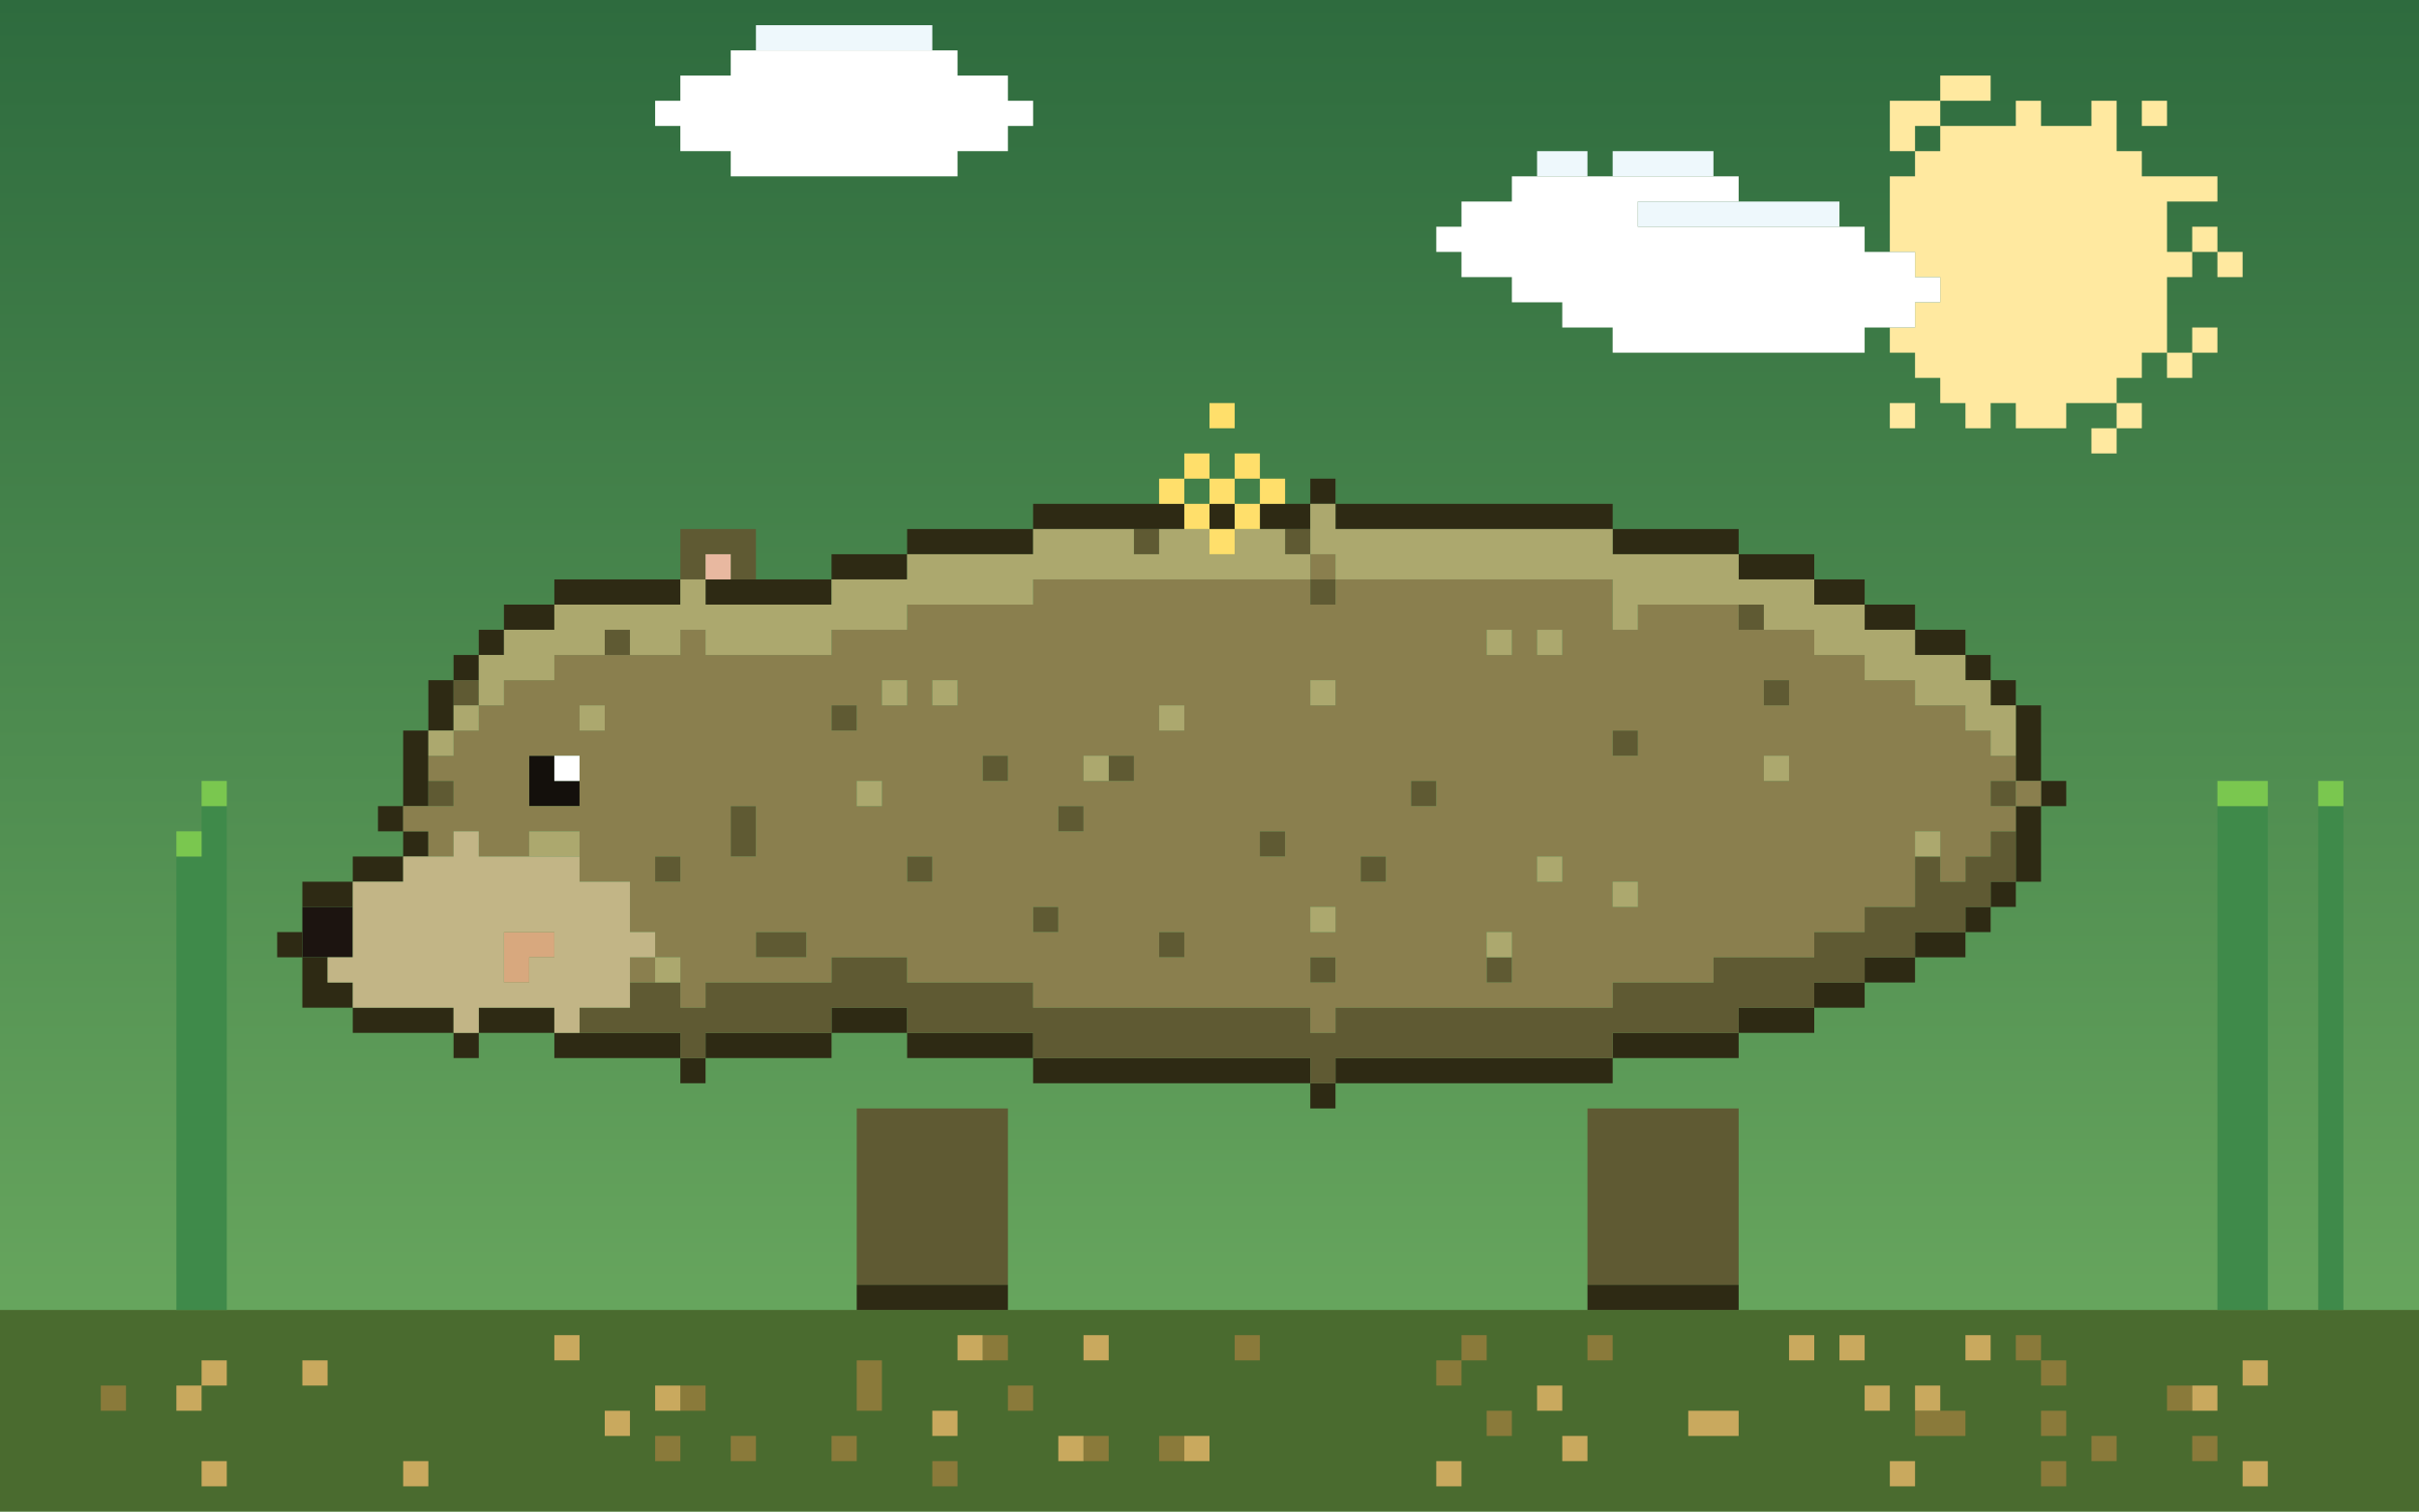
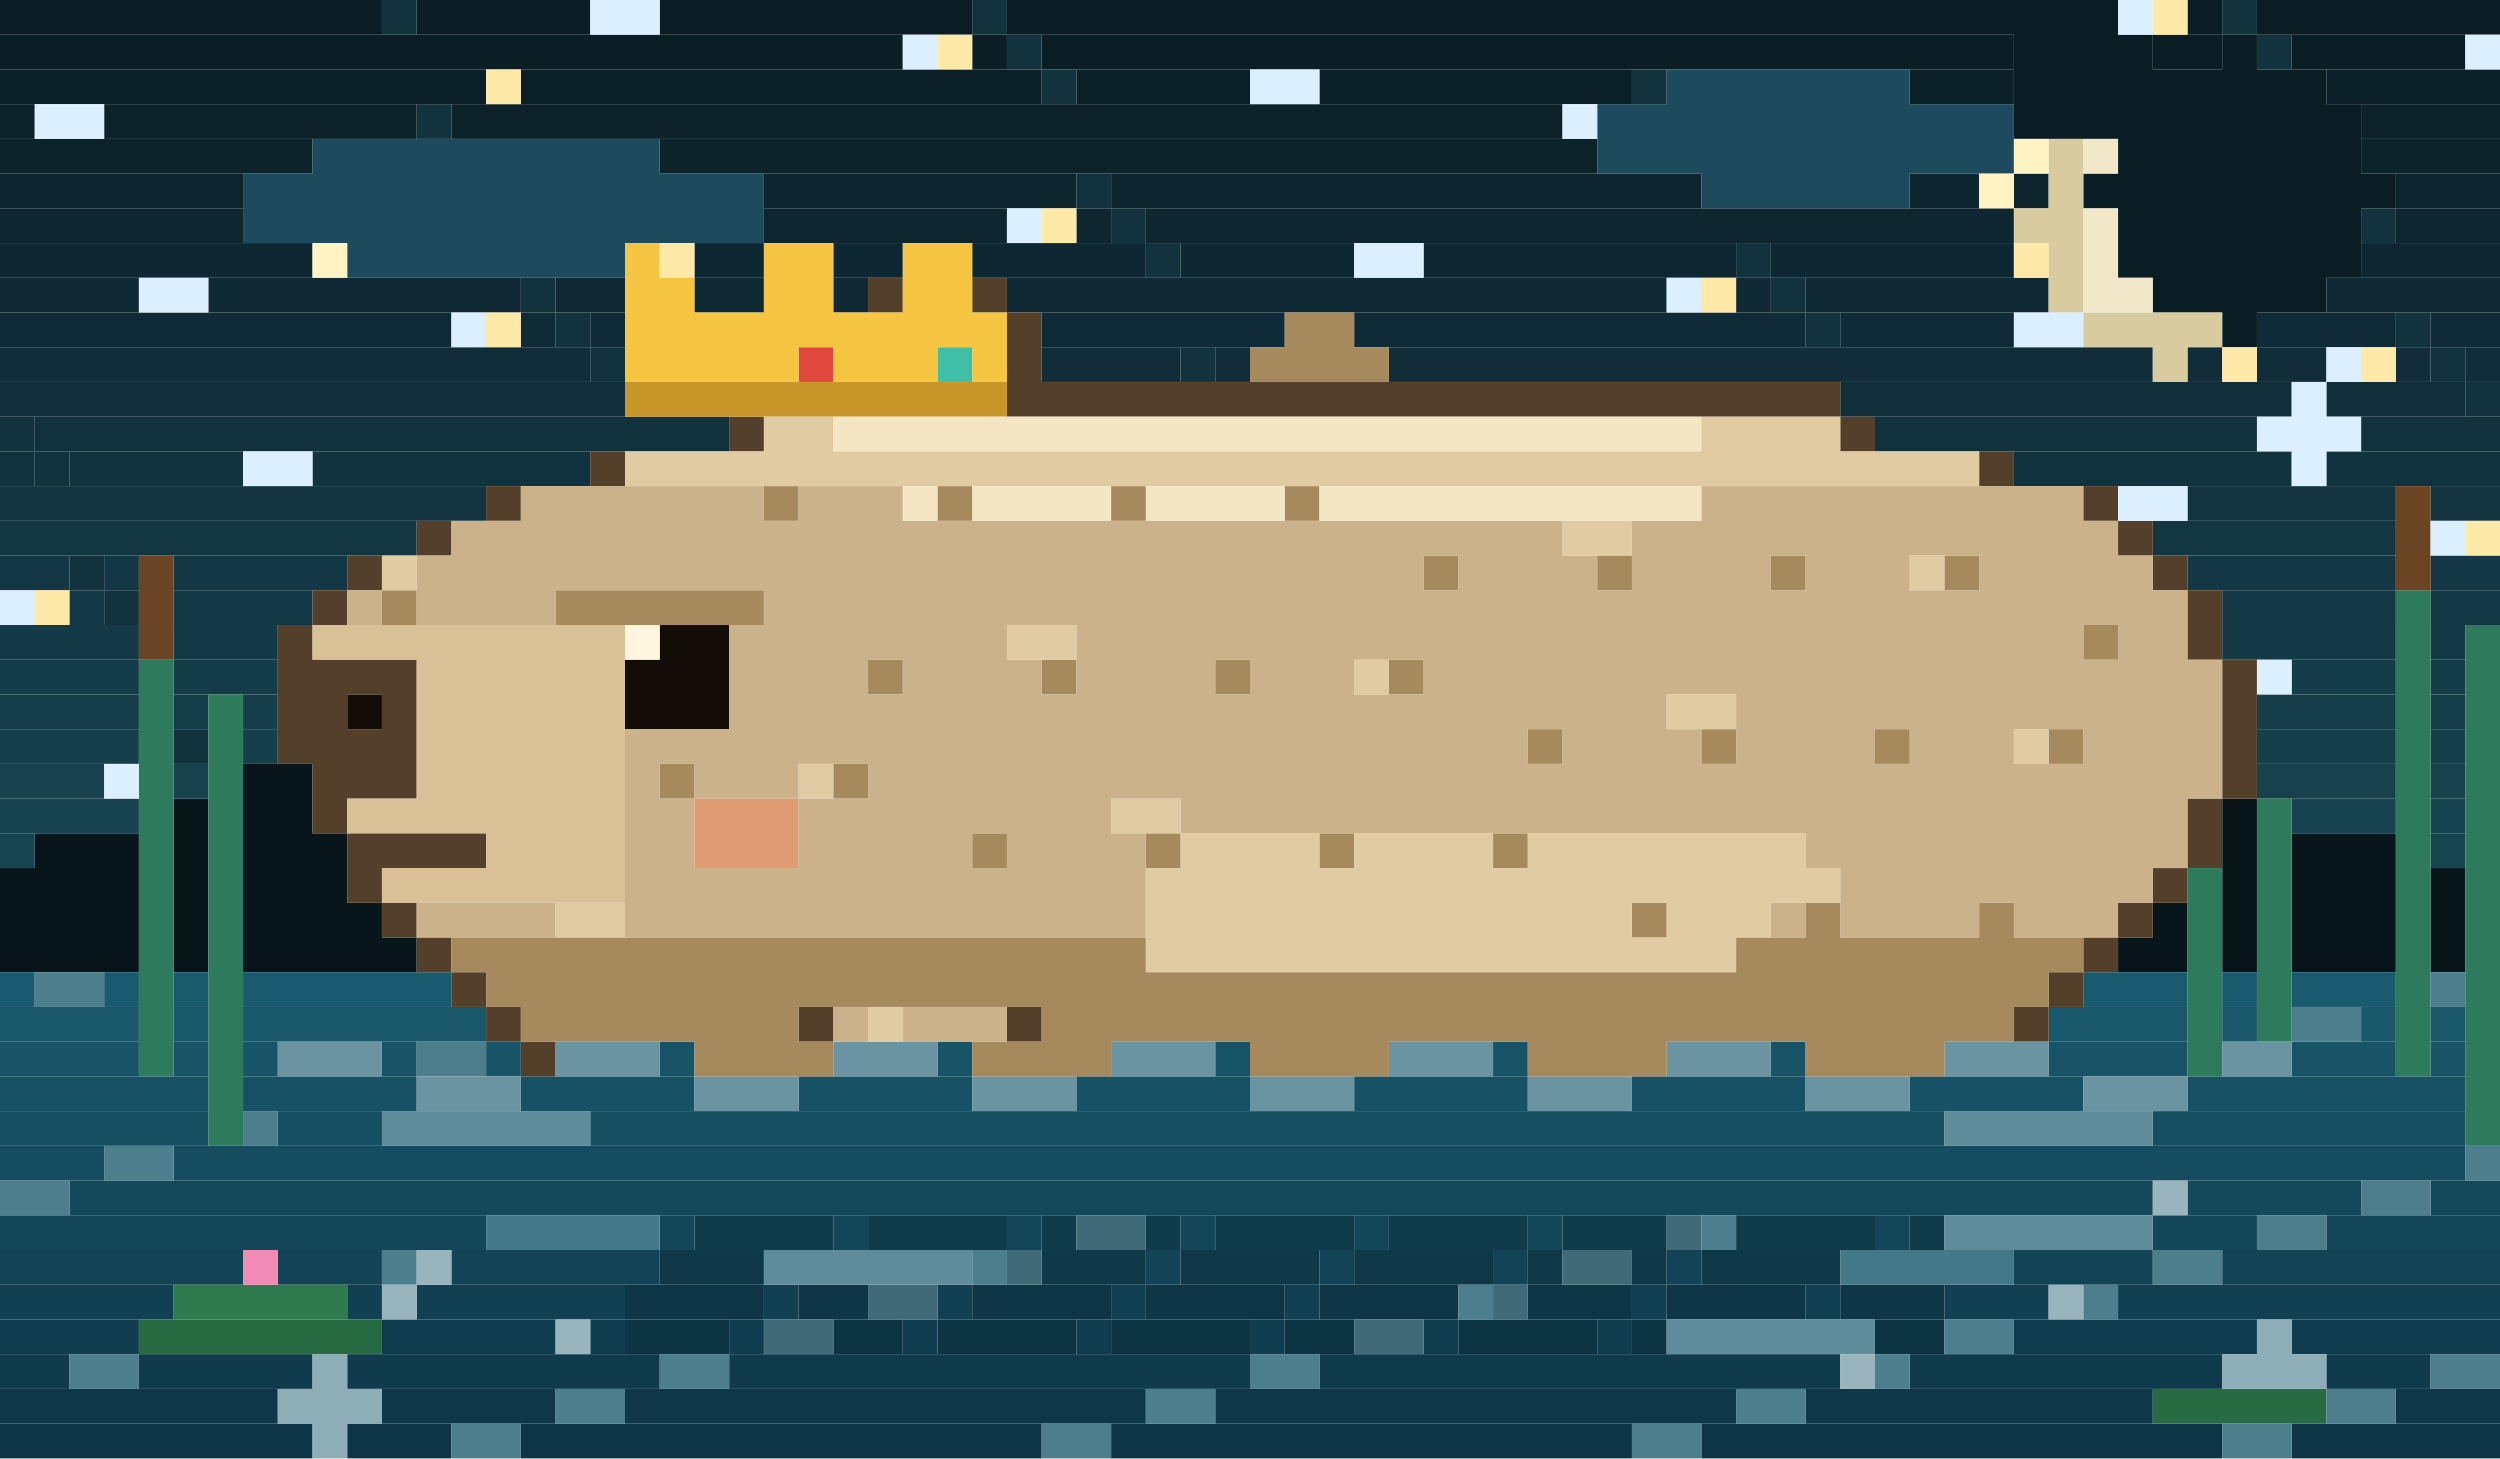
- <svg xmlns="http://www.w3.org/2000/svg" viewBox="0 0 480 300">
-   <defs>
-     <linearGradient id="g" x1="0" y1="0" x2="0" y2="1">
-       <stop offset="0" stop-color="#2e6b3e" />
-       <stop offset="1" stop-color="#6fae62" />
-     </linearGradient>
-   </defs>
-   <rect width="480" height="300" fill="url(#g)" />
-   <rect y="260" width="480" height="40" fill="#4a6b2f" />
-   <path fill="#14100c" d="M105 150h5v5H105zM105 155h10v5H105z" />
-   <path fill="#1c1410" d="M60 180h10v5H60zM60 185h10v5H60z" />
-   <path fill="#2e2a14" d="M260 95h5v5H260zM205 100h30v5H205zM240 100h5v5H240zM250 100h10v5H250zM265 100h55v5H265zM180 105h25v5H180zM320 105h25v5H320zM165 110h15v5H165zM345 110h15v5H345zM110 115h25v5H110zM140 115h25v5H140zM360 115h10v5H360zM100 120h10v5H100zM370 120h10v5H370zM95 125h5v5H95zM380 125h10v5H380zM90 130h5v5H90zM390 130h5v5H390zM85 135h5v5H85zM395 135h5v5H395zM85 140h5v5H85zM400 140h5v5H400zM80 145h5v5H80zM400 145h5v5H400zM80 150h5v5H80zM400 150h5v5H400zM80 155h5v5H80zM405 155h5v5H405zM75 160h5v5H75zM400 160h5v5H400zM80 165h5v5H80zM400 165h5v5H400zM70 170h10v5H70zM400 170h5v5H400zM60 175h10v5H60zM395 175h5v5H395zM390 180h5v5H390zM55 185h5v5H55zM380 185h10v5H380zM60 190h5v5H60zM370 190h10v5H370zM60 195h10v5H60zM360 195h10v5H360zM70 200h20v5H70zM95 200h15v5H95zM165 200h15v5H165zM345 200h15v5H345zM90 205h5v5H90zM110 205h25v5H110zM140 205h25v5H140zM180 205h25v5H180zM320 205h25v5H320zM135 210h5v5H135zM205 210h55v5H205zM265 210h55v5H265zM260 215h5v5H260zM170 255h30v5H170zM315 255h30v5H315z" />
-   <path fill="#3f8a4a" d="M40 160h5v5H40zM440 160h10v5H440zM460 160h5v5H460zM40 165h5v5H40zM440 165h10v5H440zM460 165h5v5H460zM35 170h10v5H35zM440 170h10v5H440zM460 170h5v5H460zM35 175h10v5H35zM440 175h10v5H440zM460 175h5v5H460zM35 180h10v5H35zM440 180h10v5H440zM460 180h5v5H460zM35 185h10v5H35zM440 185h10v5H440zM460 185h5v5H460zM35 190h10v5H35zM440 190h10v5H440zM460 190h5v5H460zM35 195h10v5H35zM440 195h10v5H440zM460 195h5v5H460zM35 200h10v5H35zM440 200h10v5H440zM460 200h5v5H460zM35 205h10v5H35zM440 205h10v5H440zM460 205h5v5H460zM35 210h10v5H35zM440 210h10v5H440zM460 210h5v5H460zM35 215h10v5H35zM440 215h10v5H440zM460 215h5v5H460zM35 220h10v5H35zM440 220h10v5H440zM460 220h5v5H460zM35 225h10v5H35zM440 225h10v5H440zM460 225h5v5H460zM35 230h10v5H35zM440 230h10v5H440zM460 230h5v5H460zM35 235h10v5H35zM440 235h10v5H440zM460 235h5v5H460zM35 240h10v5H35zM440 240h10v5H440zM460 240h5v5H460zM35 245h10v5H35zM440 245h10v5H440zM460 245h5v5H460zM35 250h10v5H35zM440 250h10v5H440zM460 250h5v5H460zM35 255h10v5H35zM440 255h10v5H440zM460 255h5v5H460z" />
-   <path fill="#5f5a33" d="M135 105h15v5H135zM225 105h5v5H225zM255 105h5v5H255zM135 110h5v5H135zM145 110h5v5H145zM260 115h5v5H260zM345 120h5v5H345zM120 125h5v5H120zM90 135h5v5H90zM350 135h5v5H350zM165 140h5v5H165zM320 145h5v5H320zM195 150h5v5H195zM220 150h5v5H220zM85 155h5v5H85zM280 155h5v5H280zM395 155h5v5H395zM145 160h5v5H145zM210 160h5v5H210zM145 165h5v5H145zM250 165h5v5H250zM395 165h5v5H395zM130 170h5v5H130zM180 170h5v5H180zM270 170h5v5H270zM380 170h5v5H380zM390 170h10v5H390zM380 175h15v5H380zM205 180h5v5H205zM370 180h20v5H370zM150 185h10v5H150zM230 185h5v5H230zM360 185h20v5H360zM165 190h15v5H165zM260 190h5v5H260zM295 190h5v5H295zM340 190h30v5H340zM125 195h10v5H125zM140 195h65v5H140zM320 195h40v5H320zM115 200h50v5H115zM180 200h80v5H180zM265 200h80v5H265zM135 205h5v5H135zM205 205h115v5H205zM260 210h5v5H260zM170 220h30v5H170zM315 220h30v5H315zM170 225h30v5H170zM315 225h30v5H315zM170 230h30v5H170zM315 230h30v5H315zM170 235h30v5H170zM315 235h30v5H315zM170 240h30v5H170zM315 240h30v5H315zM170 245h30v5H170zM315 245h30v5H315zM170 250h30v5H170zM315 250h30v5H315z" />
-   <path fill="#7ac74f" d="M40 155h5v5H40zM440 155h10v5H440zM460 155h5v5H460zM35 165h5v5H35z" />
-   <path fill="#8a7a3a" d="M195 265h5v5H195zM245 265h5v5H245zM290 265h5v5H290zM315 265h5v5H315zM400 265h5v5H400zM170 270h5v5H170zM285 270h5v5H285zM405 270h5v5H405zM20 275h5v5H20zM135 275h5v5H135zM170 275h5v5H170zM200 275h5v5H200zM430 275h5v5H430zM295 280h5v5H295zM380 280h10v5H380zM405 280h5v5H405zM130 285h5v5H130zM145 285h5v5H145zM165 285h5v5H165zM215 285h5v5H215zM230 285h5v5H230zM415 285h5v5H415zM435 285h5v5H435zM185 290h5v5H185zM405 290h5v5H405z" />
-   <path fill="#8a7f4e" d="M260 110h5v5H260zM205 115h55v5H205zM265 115h55v5H265zM180 120h140v5H180zM325 120h20v5H325zM135 125h5v5H135zM165 125h130v5H165zM300 125h5v5H300zM310 125h50v5H310zM110 130h260v5H110zM100 135h75v5H100zM180 135h5v5H180zM190 135h70v5H190zM265 135h85v5H265zM355 135h25v5H355zM95 140h20v5H95zM120 140h45v5H120zM170 140h60v5H170zM235 140h155v5H235zM90 145h230v5H90zM325 145h70v5H325zM85 150h20v5H85zM115 150h80v5H115zM200 150h15v5H200zM225 150h125v5H225zM355 150h45v5H355zM90 155h15v5H90zM115 155h55v5H115zM175 155h105v5H175zM285 155h110v5H285zM400 155h5v5H400zM80 160h65v5H80zM150 160h60v5H150zM215 160h185v5H215zM85 165h5v5H85zM95 165h10v5H95zM115 165h30v5H115zM150 165h100v5H150zM255 165h125v5H255zM385 165h10v5H385zM115 170h15v5H115zM135 170h45v5H135zM185 170h85v5H185zM275 170h30v5H275zM310 170h70v5H310zM385 170h5v5H385zM125 175h195v5H125zM325 175h55v5H325zM125 180h80v5H125zM210 180h50v5H210zM265 180h105v5H265zM130 185h20v5H130zM160 185h70v5H160zM235 185h60v5H235zM300 185h60v5H300zM125 190h5v5H125zM135 190h30v5H135zM180 190h80v5H180zM265 190h30v5H265zM300 190h40v5H300zM135 195h5v5H135zM205 195h115v5H205zM260 200h5v5H260z" />
-   <path fill="#aca86e" d="M260 100h5v5H260zM205 105h20v5H205zM230 105h10v5H230zM245 105h10v5H245zM260 105h60v5H260zM180 110h80v5H180zM265 110h80v5H265zM135 115h5v5H135zM165 115h40v5H165zM320 115h40v5H320zM110 120h70v5H110zM320 120h5v5H320zM350 120h20v5H350zM100 125h20v5H100zM125 125h10v5H125zM140 125h25v5H140zM295 125h5v5H295zM305 125h5v5H305zM360 125h20v5H360zM95 130h15v5H95zM370 130h20v5H370zM95 135h5v5H95zM175 135h5v5H175zM185 135h5v5H185zM260 135h5v5H260zM380 135h15v5H380zM90 140h5v5H90zM115 140h5v5H115zM230 140h5v5H230zM390 140h10v5H390zM85 145h5v5H85zM395 145h5v5H395zM215 150h5v5H215zM350 150h5v5H350zM170 155h5v5H170zM105 165h10v5H105zM380 165h5v5H380zM305 170h5v5H305zM320 175h5v5H320zM260 180h5v5H260zM295 185h5v5H295zM130 190h5v5H130z" />
-   <path fill="#c2b586" d="M90 165h5v5H90zM80 170h35v5H80zM70 175h55v5H70zM70 180h55v5H70zM70 185h30v5H70zM110 185h20v5H110zM65 190h35v5H65zM105 190h20v5H105zM70 195h55v5H70zM90 200h5v5H90zM110 200h5v5H110z" />
-   <path fill="#c9a95e" d="M110 265h5v5H110zM190 265h5v5H190zM215 265h5v5H215zM355 265h5v5H355zM365 265h5v5H365zM390 265h5v5H390zM40 270h5v5H40zM60 270h5v5H60zM445 270h5v5H445zM35 275h5v5H35zM130 275h5v5H130zM305 275h5v5H305zM370 275h5v5H370zM380 275h5v5H380zM435 275h5v5H435zM120 280h5v5H120zM185 280h5v5H185zM335 280h10v5H335zM210 285h5v5H210zM235 285h5v5H235zM310 285h5v5H310zM40 290h5v5H40zM80 290h5v5H80zM285 290h5v5H285zM375 290h5v5H375zM445 290h5v5H445z" />
-   <path fill="#d8a87e" d="M100 185h10v5H100zM100 190h5v5H100z" />
-   <path fill="#e8b8a0" d="M140 110h5v5H140z" />
-   <path fill="#eef8fc" d="M150 5h35v5H150zM305 30h10v5H305zM320 30h20v5H320zM325 40h40v5H325z" />
-   <path fill="#ffdf6b" d="M240 80h5v5H240zM235 90h5v5H235zM245 90h5v5H245zM230 95h5v5H230zM240 95h5v5H240zM250 95h5v5H250zM235 100h5v5H235zM245 100h5v5H245zM240 105h5v5H240z" />
-   <path fill="#ffe9a0" d="M385 15h10v5H385zM375 20h10v5H375zM400 20h5v5H400zM415 20h5v5H415zM425 20h5v5H425zM375 25h5v5H375zM385 25h35v5H385zM380 30h45v5H380zM375 35h65v5H375zM375 40h55v5H375zM375 45h55v5H375zM435 45h5v5H435zM380 50h55v5H380zM440 50h5v5H440zM385 55h45v5H385zM380 60h50v5H380zM375 65h55v5H375zM435 65h5v5H435zM380 70h45v5H380zM430 70h5v5H430zM385 75h35v5H385zM375 80h5v5H375zM390 80h5v5H390zM400 80h10v5H400zM420 80h5v5H420zM415 85h5v5H415z" />
-   <path fill="#ffffff" d="M145 10h45v5H145zM135 15h65v5H135zM130 20h75v5H130zM135 25h65v5H135zM145 30h45v5H145zM300 35h45v5H300zM290 40h35v5H290zM285 45h85v5H285zM290 50h90v5H290zM300 55h85v5H300zM310 60h70v5H310zM320 65h50v5H320zM110 150h5v5H110z" />
+ <svg xmlns="http://www.w3.org/2000/svg" viewBox="0 0 432 252">
+   <path fill="#08161b" d="M42 132h12v6H42zM30 138h6v6H30zM42 138h12v6H42zM384 138h6v6H384zM6 144h18v6H6zM30 144h6v6H30zM42 144h18v6H42zM384 144h6v6H384zM396 144h18v6H396zM0 150h24v6H0zM30 150h6v6H30zM42 150h18v6H42zM384 150h6v6H384zM396 150h18v6H396zM420 150h6v6H420zM0 156h24v6H0zM30 156h6v6H30zM42 156h24v6H42zM372 156h6v6H372zM384 156h6v6H384zM396 156h18v6H396zM420 156h6v6H420zM0 162h24v6H0zM30 162h6v6H30zM42 162h30v6H42zM366 162h12v6H366zM384 162h6v6H384zM396 162h18v6H396zM420 162h6v6H420z" />
+   <path fill="#0a1c24" d="M0 0h66v6H0zM72 0h30v6H72zM114 0h54v6H114zM174 0h192v6H174zM378 0h6v6H378zM390 0h42v6H390zM348 6h24v6H348zM384 6h6v6H384zM348 12h54v6H348zM348 18h60v6H348zM366 24h42v6H366zM360 30h54v6H360zM366 36h42v6H366zM366 42h42v6H366zM372 48h30v6H372zM384 54h6v6H384z" />
+   <path fill="#0b1e26" d="M0 6h156v6H0zM168 6h6v6H168zM180 6h168v6H180zM372 6h12v6H372zM396 6h30v6H396z" />
+   <path fill="#0b1f28" d="M0 12h84v6H0zM90 12h90v6H90zM186 12h30v6H186zM228 12h54v6H228zM330 12h18v6H330zM402 12h30v6H402z" />
+   <path fill="#0c212a" d="M0 18h6v6H0zM18 18h54v6H18zM78 18h192v6H78zM408 18h24v6H408z" />
+   <path fill="#0c232c" d="M0 24h54v6H0zM114 24h162v6H114zM408 24h24v6H408z" />
+   <path fill="#0d252e" d="M0 30h42v6H0zM132 30h54v6H132zM192 30h102v6H192zM330 30h12v6H330zM348 30h6v6H348zM414 30h18v6H414z" />
+   <path fill="#0d2630" d="M0 36h42v6H0zM132 36h42v6H132zM186 36h6v6H186zM198 36h150v6H198zM414 36h18v6H414z" />
+   <path fill="#0d3443" d="M108 228h18v6H108zM144 228h12v6H144zM162 228h24v6H162zM192 228h24v6H192zM222 228h12v6H222zM252 228h24v6H252zM282 228h6v6H282zM324 228h12v6H324z" />
+   <path fill="#0d3547" d="M0 246h54v6H0zM60 246h18v6H60zM90 246h90v6H90zM192 246h90v6H192zM294 246h90v6H294zM396 246h36v6H396z" />
+   <path fill="#0e2833" d="M0 42h54v6H0zM120 42h12v6H120zM144 42h12v6H144zM168 42h30v6H168zM204 42h30v6H204zM246 42h54v6H246zM306 42h42v6H306zM408 42h24v6H408z" />
+   <path fill="#0e3646" d="M108 222h24v6H108zM138 222h12v6H138zM168 222h24v6H168zM198 222h24v6H198zM228 222h24v6H228zM264 222h18v6H264zM288 222h24v6H288zM318 222h18v6H318z" />
+   <path fill="#0e384a" d="M0 240h48v6H0zM66 240h30v6H66zM108 240h90v6H108zM210 240h90v6H210zM312 240h60v6H312zM414 240h18v6H414z" />
+   <path fill="#0f2a35" d="M0 48h24v6H0zM36 48h54v6H36zM96 48h12v6H96zM120 48h12v6H120zM144 48h6v6H144zM174 48h114v6H174zM300 48h6v6H300zM312 48h42v6H312zM402 48h30v6H402z" />
+   <path fill="#0f2b37" d="M0 54h78v6H0zM90 54h6v6H90zM102 54h6v6H102zM180 54h42v6H180zM234 54h78v6H234zM318 54h30v6H318zM390 54h24v6H390zM420 54h12v6H420z" />
+   <path fill="#0f3848" d="M114 216h18v6H114zM180 216h18v6H180zM204 216h24v6H204zM234 216h24v6H234zM264 216h6v6H264zM282 216h6v6H282zM294 216h24v6H294z" />
+   <path fill="#0f3b4d" d="M0 234h12v6H0zM24 234h30v6H24zM60 234h54v6H60zM126 234h90v6H126zM228 234h90v6H228zM330 234h54v6H330zM402 234h18v6H402z" />
+   <path fill="#102d39" d="M0 60h102v6H0zM180 60h24v6H180zM210 60h6v6H210zM240 60h132v6H240zM378 60h6v6H378zM390 60h12v6H390zM414 60h6v6H414zM426 60h6v6H426z" />
+   <path fill="#102f3b" d="M0 66h108v6H0zM318 66h78v6H318zM402 66h24v6H402z" />
+   <path fill="#103b4b" d="M120 210h24v6H120zM150 210h24v6H150zM180 210h6v6H180zM198 210h6v6H198zM210 210h24v6H210zM240 210h24v6H240zM270 210h18v6H270zM300 210h24v6H300zM330 210h6v6H330z" />
+   <path fill="#103e50" d="M0 228h24v6H0zM66 228h30v6H66zM102 228h6v6H102zM126 228h6v6H126zM156 228h6v6H156zM186 228h6v6H186zM216 228h6v6H216zM246 228h6v6H246zM276 228h6v6H276zM348 228h42v6H348zM396 228h36v6H396z" />
+   <path fill="#11313d" d="M6 72h120v6H6zM324 72h66v6H324zM408 72h24v6H408z" />
+   <path fill="#11323f" d="M0 78h6v6H0zM12 78h30v6H12zM54 78h48v6H54zM348 78h48v6H348zM402 78h30v6H402z" />
+   <path fill="#114053" d="M0 222h30v6H0zM60 222h6v6H60zM72 222h36v6H72zM132 222h6v6H132zM162 222h6v6H162zM192 222h6v6H192zM222 222h6v6H222zM282 222h6v6H282zM312 222h6v6H312zM336 222h18v6H336zM366 222h66v6H366z" />
+   <path fill="#12333d" d="M66 0h6v6H66zM168 0h6v6H168zM384 0h6v6H384zM174 6h6v6H174zM390 6h6v6H390zM180 12h6v6H180zM282 12h6v6H282zM72 18h6v6H72zM186 30h6v6H186zM192 36h6v6H192zM408 36h6v6H408zM198 42h6v6H198zM300 42h6v6H300zM90 48h6v6H90zM306 48h6v6H306zM96 54h6v6H96zM312 54h6v6H312zM414 54h6v6H414zM102 60h6v6H102zM204 60h6v6H204zM420 60h6v6H420zM426 66h6v6H426zM0 72h6v6H0zM6 78h6v6H6zM12 96h6v6H12zM18 102h6v6H18zM30 126h6v6H30z" />
+   <path fill="#123441" d="M0 84h84v6H0zM378 84h36v6H378zM420 84h12v6H420z" />
+   <path fill="#124356" d="M0 216h42v6H0zM48 216h18v6H48zM78 216h36v6H78zM198 216h6v6H198zM228 216h6v6H228zM258 216h6v6H258zM288 216h6v6H288zM348 216h24v6H348zM384 216h48v6H384z" />
+   <path fill="#133643" d="M0 90h72v6H0zM372 90h42v6H372z" />
+   <path fill="#133744" d="M0 96h12v6H0zM18 96h6v6H18zM30 96h30v6H30zM378 96h36v6H378zM420 96h12v6H420z" />
+   <path fill="#134659" d="M0 210h84v6H0zM114 210h6v6H114zM144 210h6v6H144zM174 210h6v6H174zM204 210h6v6H204zM234 210h6v6H234zM264 210h6v6H264zM324 210h6v6H324zM372 210h18v6H372zM402 210h30v6H402z" />
+   <path fill="#140c06" d="M114 108h12v6H114zM108 114h18v6H108zM60 120h6v6H60zM108 120h18v6H108z" />
+   <path fill="#143946" d="M12 102h6v6H12zM30 102h24v6H30zM384 102h30v6H384zM420 102h12v6H420z" />
+   <path fill="#143a47" d="M0 108h24v6H0zM30 108h18v6H30zM384 108h30v6H384zM420 108h6v6H420z" />
+   <path fill="#14495c" d="M12 204h360v6H12zM378 204h30v6H378zM420 204h12v6H420z" />
+   <path fill="#153c49" d="M0 114h24v6H0zM30 114h18v6H30zM396 114h18v6H396zM420 114h6v6H420z" />
+   <path fill="#153d4a" d="M0 120h24v6H0zM30 120h6v6H30zM42 120h6v6H42zM390 120h24v6H390zM420 120h6v6H420z" />
+   <path fill="#154c5f" d="M0 198h18v6H0zM30 198h396v6H30z" />
+   <path fill="#163f4c" d="M0 126h24v6H0zM42 126h6v6H42zM390 126h24v6H390zM420 126h6v6H420z" />
+   <path fill="#164f62" d="M0 192h36v6H0zM48 192h18v6H48zM102 192h234v6H102zM372 192h54v6H372z" />
+   <path fill="#17414d" d="M0 132h18v6H0zM30 132h6v6H30zM390 132h24v6H390zM420 132h6v6H420z" />
+   <path fill="#17424f" d="M0 138h24v6H0zM396 138h18v6H396zM420 138h6v6H420z" />
+   <path fill="#175165" d="M0 186h36v6H0zM42 186h30v6H42zM90 186h30v6H90zM138 186h30v6H138zM186 186h30v6H186zM234 186h30v6H234zM282 186h30v6H282zM330 186h30v6H330zM378 186h48v6H378z" />
+   <path fill="#184450" d="M0 144h6v6H0zM420 144h6v6H420z" />
+   <path fill="#185468" d="M0 180h24v6H0zM30 180h6v6H30zM42 180h6v6H42zM66 180h6v6H66zM84 180h6v6H84zM114 180h6v6H114zM162 180h6v6H162zM210 180h6v6H210zM258 180h6v6H258zM306 180h6v6H306zM354 180h24v6H354zM396 180h18v6H396zM420 180h6v6H420z" />
+   <path fill="#19576b" d="M0 174h24v6H0zM30 174h6v6H30zM42 174h42v6H42zM354 174h24v6H354zM384 174h6v6H384zM408 174h6v6H408zM420 174h6v6H420z" />
+   <path fill="#1a5a6e" d="M0 168h6v6H0zM18 168h6v6H18zM30 168h6v6H30zM42 168h36v6H42zM360 168h18v6H360zM384 168h6v6H384zM396 168h18v6H396z" />
+   <path fill="#1d4a5c" d="M288 12h42v6H288zM276 18h72v6H276zM54 24h60v6H54zM276 24h72v6H276zM42 30h90v6H42zM294 30h36v6H294zM42 36h90v6H42zM60 42h48v6H60z" />
+   <path fill="#276b43" d="M24 228h42v6H24zM372 240h30v6H372z" />
+   <path fill="#2e7a5c" d="M414 102h6v6H414zM414 108h6v6H414zM426 108h6v6H426zM24 114h6v6H24zM414 114h6v6H414zM426 114h6v6H426zM24 120h6v6H24zM36 120h6v6H36zM414 120h6v6H414zM426 120h6v6H426zM24 126h6v6H24zM36 126h6v6H36zM414 126h6v6H414zM426 126h6v6H426zM24 132h6v6H24zM36 132h6v6H36zM414 132h6v6H414zM426 132h6v6H426zM24 138h6v6H24zM36 138h6v6H36zM390 138h6v6H390zM414 138h6v6H414zM426 138h6v6H426zM24 144h6v6H24zM36 144h6v6H36zM390 144h6v6H390zM414 144h6v6H414zM426 144h6v6H426zM24 150h6v6H24zM36 150h6v6H36zM378 150h6v6H378zM390 150h6v6H390zM414 150h6v6H414zM426 150h6v6H426zM24 156h6v6H24zM36 156h6v6H36zM378 156h6v6H378zM390 156h6v6H390zM414 156h6v6H414zM426 156h6v6H426zM24 162h6v6H24zM36 162h6v6H36zM378 162h6v6H378zM390 162h6v6H390zM414 162h6v6H414zM426 162h6v6H426zM24 168h6v6H24zM36 168h6v6H36zM378 168h6v6H378zM390 168h6v6H390zM414 168h6v6H414zM426 168h6v6H426zM24 174h6v6H24zM36 174h6v6H36zM378 174h6v6H378zM390 174h6v6H390zM414 174h6v6H414zM426 174h6v6H426zM24 180h6v6H24zM36 180h6v6H36zM378 180h6v6H378zM414 180h6v6H414zM426 180h6v6H426zM36 186h6v6H36zM426 186h6v6H426zM36 192h6v6H36zM426 192h6v6H426z" />
+   <path fill="#2f7a4f" d="M30 222h30v6H30z" />
+   <path fill="#3fbfa8" d="M162 60h6v6H162z" />
+   <path fill="#406a77" d="M186 210h12v6H186zM288 210h6v6H288zM174 216h6v6H174zM270 216h12v6H270zM150 222h12v6H150zM258 222h6v6H258zM132 228h12v6H132zM234 228h12v6H234z" />
+   <path fill="#437888" d="M84 210h30v6H84zM318 216h30v6H318z" />
+   <path fill="#4c7e8e" d="M6 168h12v6H6zM420 168h6v6H420zM396 174h12v6H396zM72 180h12v6H72zM42 192h6v6H42zM18 198h12v6H18zM426 198h6v6H426zM0 204h12v6H0zM408 204h12v6H408zM294 210h6v6H294zM390 210h12v6H390zM66 216h6v6H66zM168 216h6v6H168zM372 216h12v6H372zM252 222h6v6H252zM360 222h6v6H360zM336 228h12v6H336zM12 234h12v6H12zM114 234h12v6H114zM216 234h12v6H216zM324 234h6v6H324zM420 234h12v6H420zM96 240h12v6H96zM198 240h12v6H198zM300 240h12v6H300zM402 240h12v6H402zM78 246h12v6H78zM180 246h12v6H180zM282 246h12v6H282zM384 246h12v6H384z" />
+   <path fill="#54402a" d="M150 48h6v6H150zM168 48h6v6H168zM174 54h6v6H174zM174 60h6v6H174zM174 66h144v6H174zM126 72h6v6H126zM318 72h6v6H318zM102 78h6v6H102zM342 78h6v6H342zM84 84h6v6H84zM360 84h6v6H360zM72 90h6v6H72zM366 90h6v6H366zM60 96h6v6H60zM372 96h6v6H372zM54 102h6v6H54zM378 102h6v6H378zM48 108h6v6H48zM378 108h6v6H378zM48 114h24v6H48zM384 114h6v6H384zM48 120h12v6H48zM66 120h6v6H66zM384 120h6v6H384zM48 126h24v6H48zM384 126h6v6H384zM54 132h18v6H54zM384 132h6v6H384zM54 138h6v6H54zM378 138h6v6H378zM60 144h24v6H60zM378 144h6v6H378zM60 150h6v6H60zM372 150h6v6H372zM66 156h6v6H66zM366 156h6v6H366zM72 162h6v6H72zM360 162h6v6H360zM78 168h6v6H78zM354 168h6v6H354zM84 174h6v6H84zM138 174h6v6H138zM174 174h6v6H174zM348 174h6v6H348zM90 180h6v6H90z" />
+   <path fill="#5f8c9a" d="M66 192h36v6H66zM336 192h36v6H336zM336 210h36v6H336zM132 216h36v6H132zM288 228h36v6H288z" />
+   <path fill="#6a94a1" d="M48 180h18v6H48zM96 180h18v6H96zM144 180h18v6H144zM192 180h18v6H192zM240 180h18v6H240zM288 180h18v6H288zM336 180h18v6H336zM384 180h12v6H384zM72 186h18v6H72zM120 186h18v6H120zM168 186h18v6H168zM216 186h18v6H216zM264 186h18v6H264zM312 186h18v6H312zM360 186h18v6H360z" />
+   <path fill="#6b4423" d="M414 84h6v6H414zM414 90h6v6H414zM24 96h6v6H24zM414 96h6v6H414zM24 102h6v6H24zM24 108h6v6H24z" />
+   <path fill="#8dadb7" d="M390 228h6v6H390zM54 234h6v6H54zM384 234h18v6H384zM48 240h18v6H48zM54 246h6v6H54z" />
+   <path fill="#98b5be" d="M372 204h6v6H372zM72 216h6v6H72zM66 222h6v6H66zM354 222h6v6H354zM96 228h6v6H96zM318 234h6v6H318z" />
+   <path fill="#a68a5e" d="M222 54h12v6H222zM216 60h24v6H216zM132 84h6v6H132zM162 84h6v6H162zM192 84h6v6H192zM222 84h6v6H222zM246 96h6v6H246zM276 96h6v6H276zM306 96h6v6H306zM336 96h6v6H336zM66 102h6v6H66zM96 102h36v6H96zM360 108h6v6H360zM150 114h6v6H150zM180 114h6v6H180zM210 114h6v6H210zM240 114h6v6H240zM264 126h6v6H264zM294 126h6v6H294zM324 126h6v6H324zM354 126h6v6H354zM114 132h6v6H114zM144 132h6v6H144zM168 144h6v6H168zM198 144h6v6H198zM228 144h6v6H228zM258 144h6v6H258zM282 156h6v6H282zM312 156h6v6H312zM342 156h6v6H342zM78 162h120v6H78zM300 162h60v6H300zM84 168h270v6H84zM90 174h48v6H90zM180 174h168v6H180zM120 180h24v6H120zM168 180h24v6H168zM216 180h24v6H216zM264 180h24v6H264zM312 180h24v6H312z" />
+   <path fill="#c9962a" d="M108 66h66v6H108z" />
+   <path fill="#cbb28a" d="M90 84h42v6H90zM138 84h18v6H138zM294 84h66v6H294zM78 90h192v6H78zM282 90h84v6H282zM72 96h174v6H72zM252 96h24v6H252zM282 96h24v6H282zM312 96h18v6H312zM342 96h30v6H342zM60 102h6v6H60zM72 102h24v6H72zM132 102h246v6H132zM126 108h48v6H126zM186 108h174v6H186zM366 108h12v6H366zM126 114h24v6H126zM156 114h24v6H156zM186 114h24v6H186zM216 114h18v6H216zM246 114h138v6H246zM126 120h162v6H126zM300 120h84v6H300zM108 126h156v6H108zM270 126h24v6H270zM300 126h24v6H300zM330 126h18v6H330zM360 126h24v6H360zM108 132h6v6H108zM120 132h18v6H120zM150 132h234v6H150zM108 138h12v6H108zM138 138h54v6H138zM204 138h174v6H204zM108 144h12v6H108zM138 144h30v6H138zM174 144h24v6H174zM312 144h66v6H312zM108 150h90v6H108zM318 150h54v6H318zM72 156h24v6H72zM108 156h90v6H108zM306 156h6v6H306zM318 156h24v6H318zM348 156h18v6H348zM144 174h6v6H144zM156 174h18v6H156z" />
+   <path fill="#d9c096" d="M54 108h54v6H54zM72 114h36v6H72zM72 120h36v6H72zM72 126h36v6H72zM72 132h36v6H72zM60 138h48v6H60zM84 144h24v6H84zM66 150h42v6H66z" />
+   <path fill="#d9cba0" d="M354 24h6v6H354zM354 30h6v6H354zM348 36h12v6H348zM354 42h6v6H354zM354 48h6v6H354zM360 54h24v6H360zM372 60h6v6H372z" />
+   <path fill="#dcefff" d="M102 0h12v6H102zM366 0h6v6H366zM156 6h6v6H156zM426 6h6v6H426zM216 12h12v6H216zM6 18h12v6H6zM270 18h6v6H270zM174 36h6v6H174zM234 42h12v6H234zM24 48h12v6H24zM288 48h6v6H288zM78 54h6v6H78zM348 54h12v6H348zM402 60h6v6H402zM396 66h6v6H396zM390 72h18v6H390zM42 78h12v6H42zM396 78h6v6H396zM366 84h12v6H366zM420 90h6v6H420zM0 102h6v6H0zM390 114h6v6H390zM18 132h6v6H18z" />
+   <path fill="#e0483e" d="M138 60h6v6H138z" />
+   <path fill="#e09d74" d="M120 138h18v6H120zM120 144h18v6H120z" />
+   <path fill="#e0cba2" d="M132 72h12v6H132zM294 72h24v6H294zM108 78h234v6H108zM270 90h12v6H270zM66 96h6v6H66zM330 96h6v6H330zM174 108h12v6H174zM234 114h6v6H234zM288 120h12v6H288zM348 126h6v6H348zM138 132h6v6H138zM192 138h12v6H192zM204 144h24v6H204zM234 144h24v6H234zM264 144h48v6H264zM198 150h120v6H198zM96 156h12v6H96zM198 156h84v6H198zM288 156h18v6H288zM198 162h102v6H198zM150 174h6v6H150z" />
+   <path fill="#f28bb4" d="M42 216h6v6H42z" />
+   <path fill="#f2e8c9" d="M360 24h6v6H360zM360 36h6v6H360zM360 42h6v6H360zM360 48h12v6H360z" />
+   <path fill="#f4e6c2" d="M144 72h150v6H144zM156 84h6v6H156zM168 84h24v6H168zM198 84h24v6H198zM228 84h66v6H228z" />
+   <path fill="#f5c542" d="M108 42h6v6H108zM132 42h12v6H132zM156 42h12v6H156zM108 48h12v6H108zM132 48h12v6H132zM156 48h12v6H156zM108 54h66v6H108zM108 60h30v6H108zM144 60h18v6H144zM168 60h6v6H168z" />
+   <path fill="#ffe9a8" d="M372 0h6v6H372zM162 6h6v6H162zM84 12h6v6H84zM180 36h6v6H180zM114 42h6v6H114zM348 42h6v6H348zM294 48h6v6H294zM84 54h6v6H84zM384 60h6v6H384zM408 60h6v6H408zM426 90h6v6H426zM6 102h6v6H6z" />
+   <path fill="#fff3c4" d="M348 24h6v6H348zM342 30h6v6H342zM54 42h6v6H54z" />
+   <path fill="#fff6e0" d="M108 108h6v6H108z" />
</svg>
